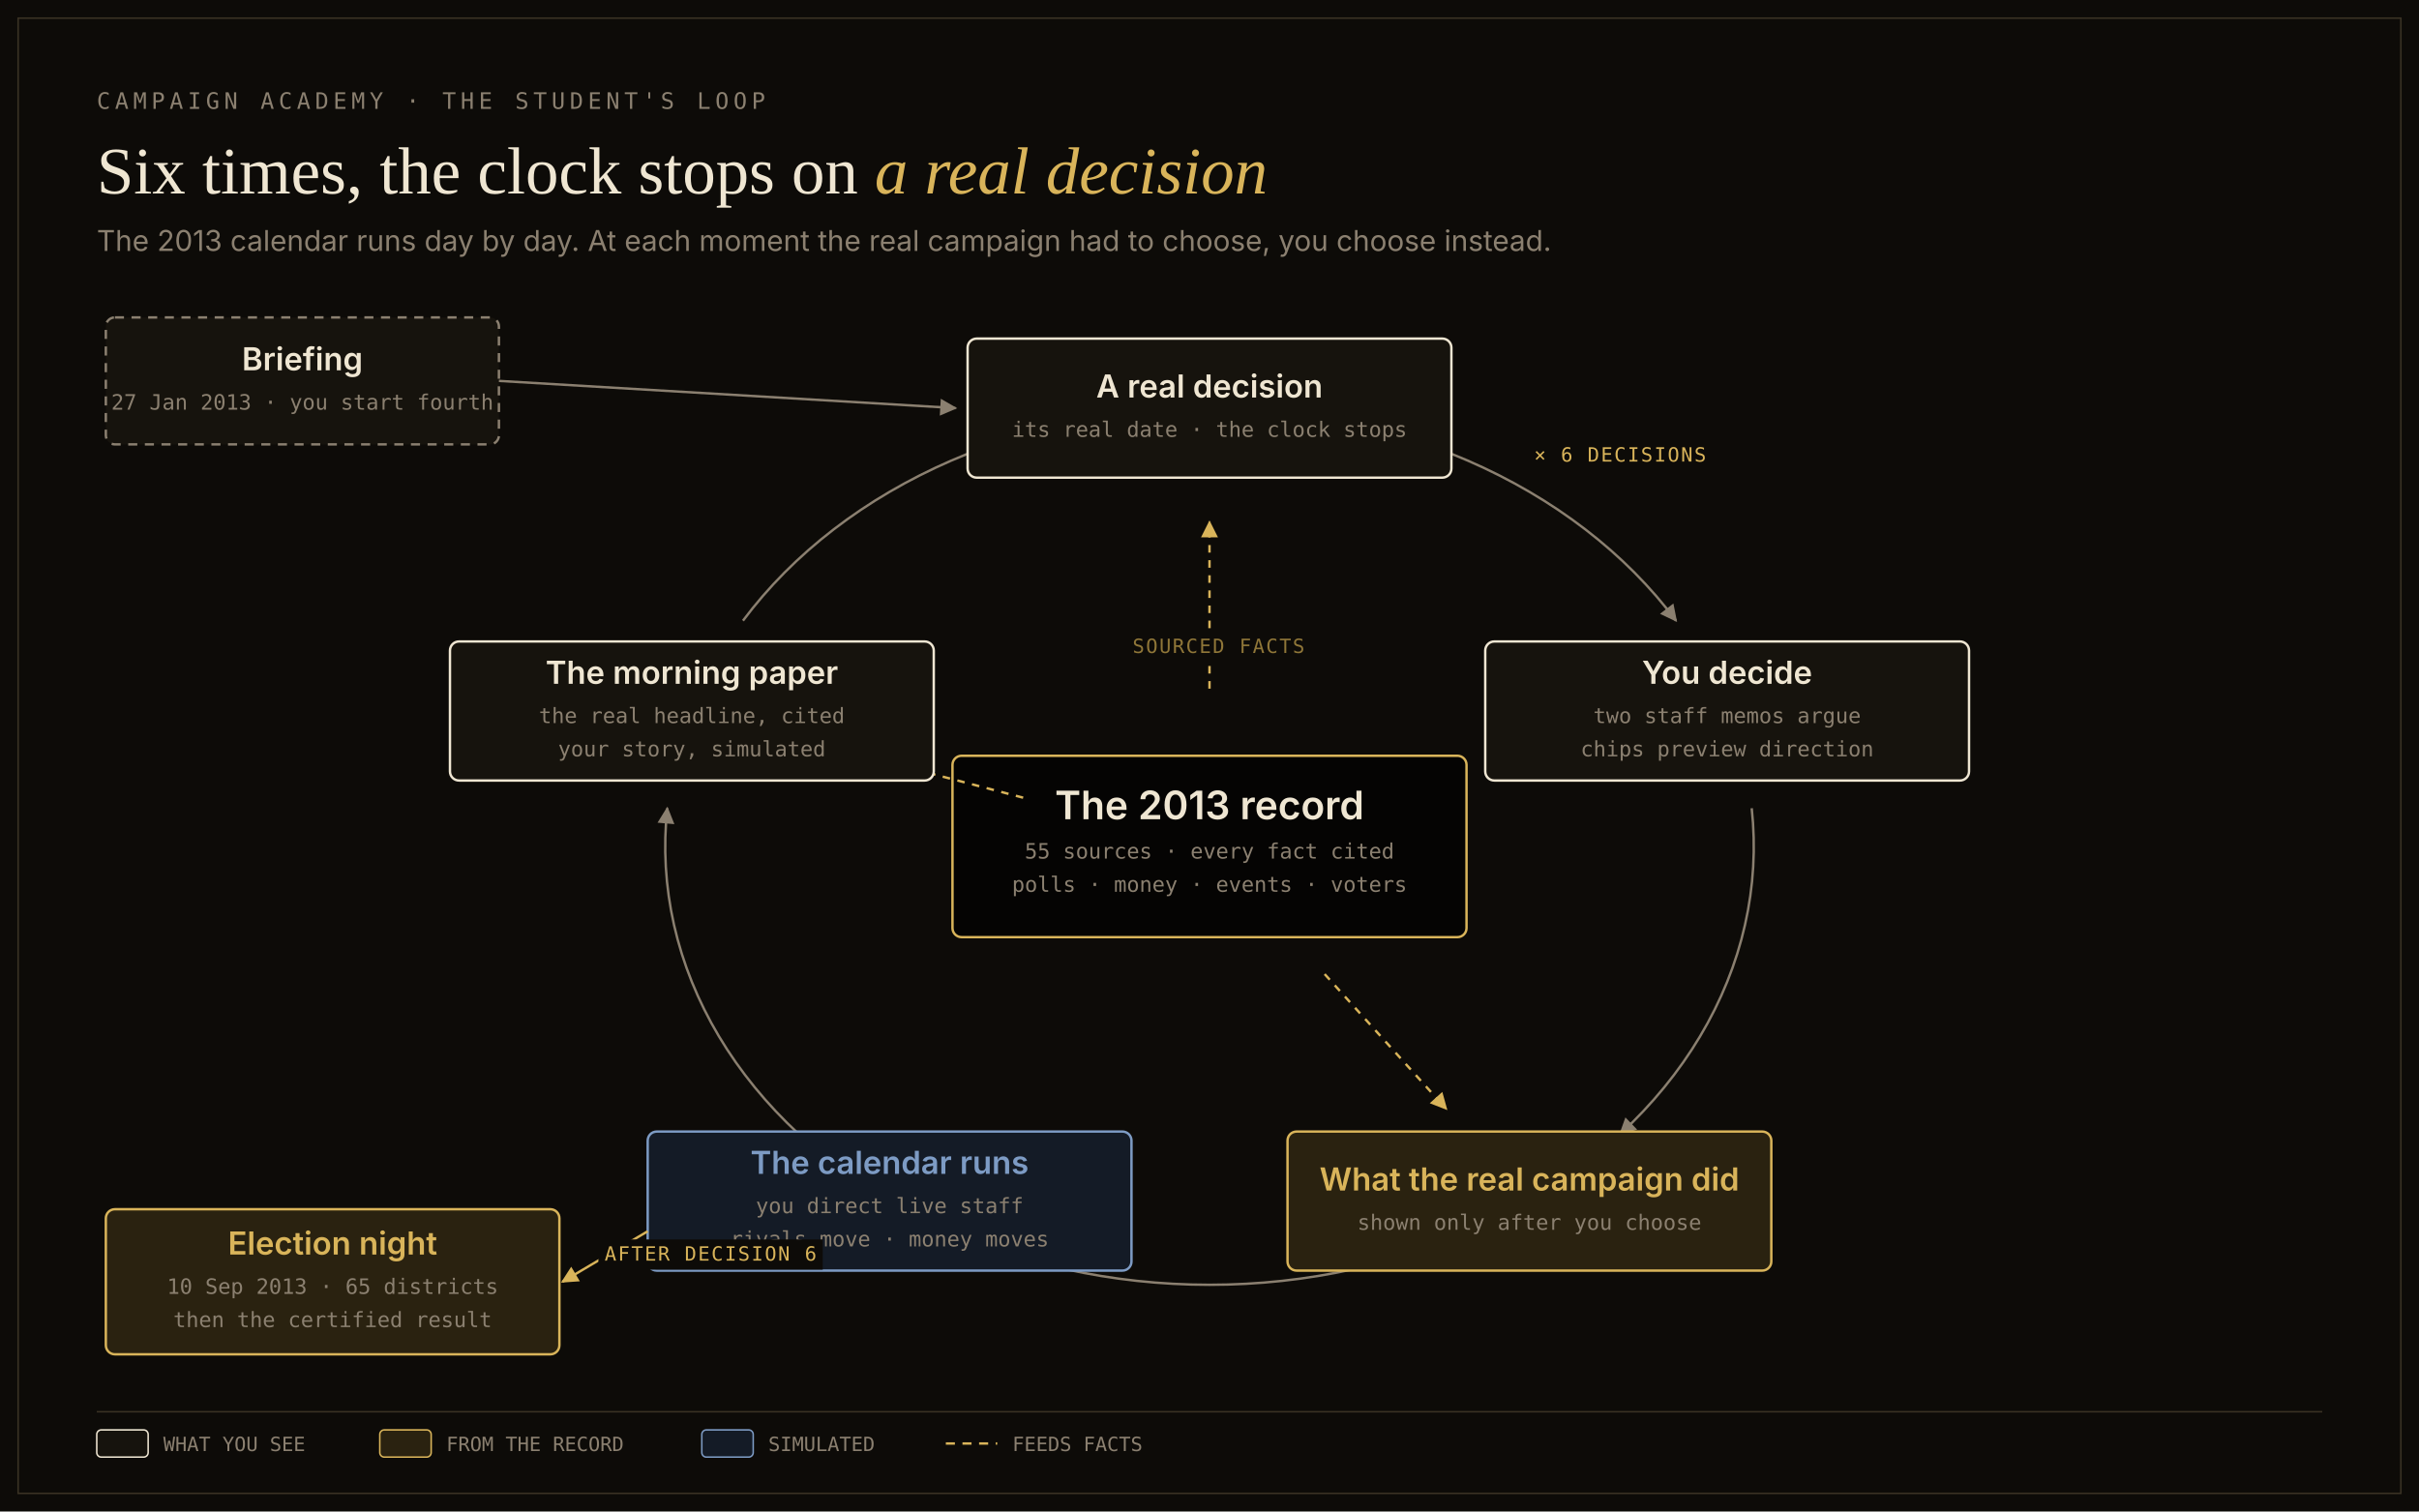
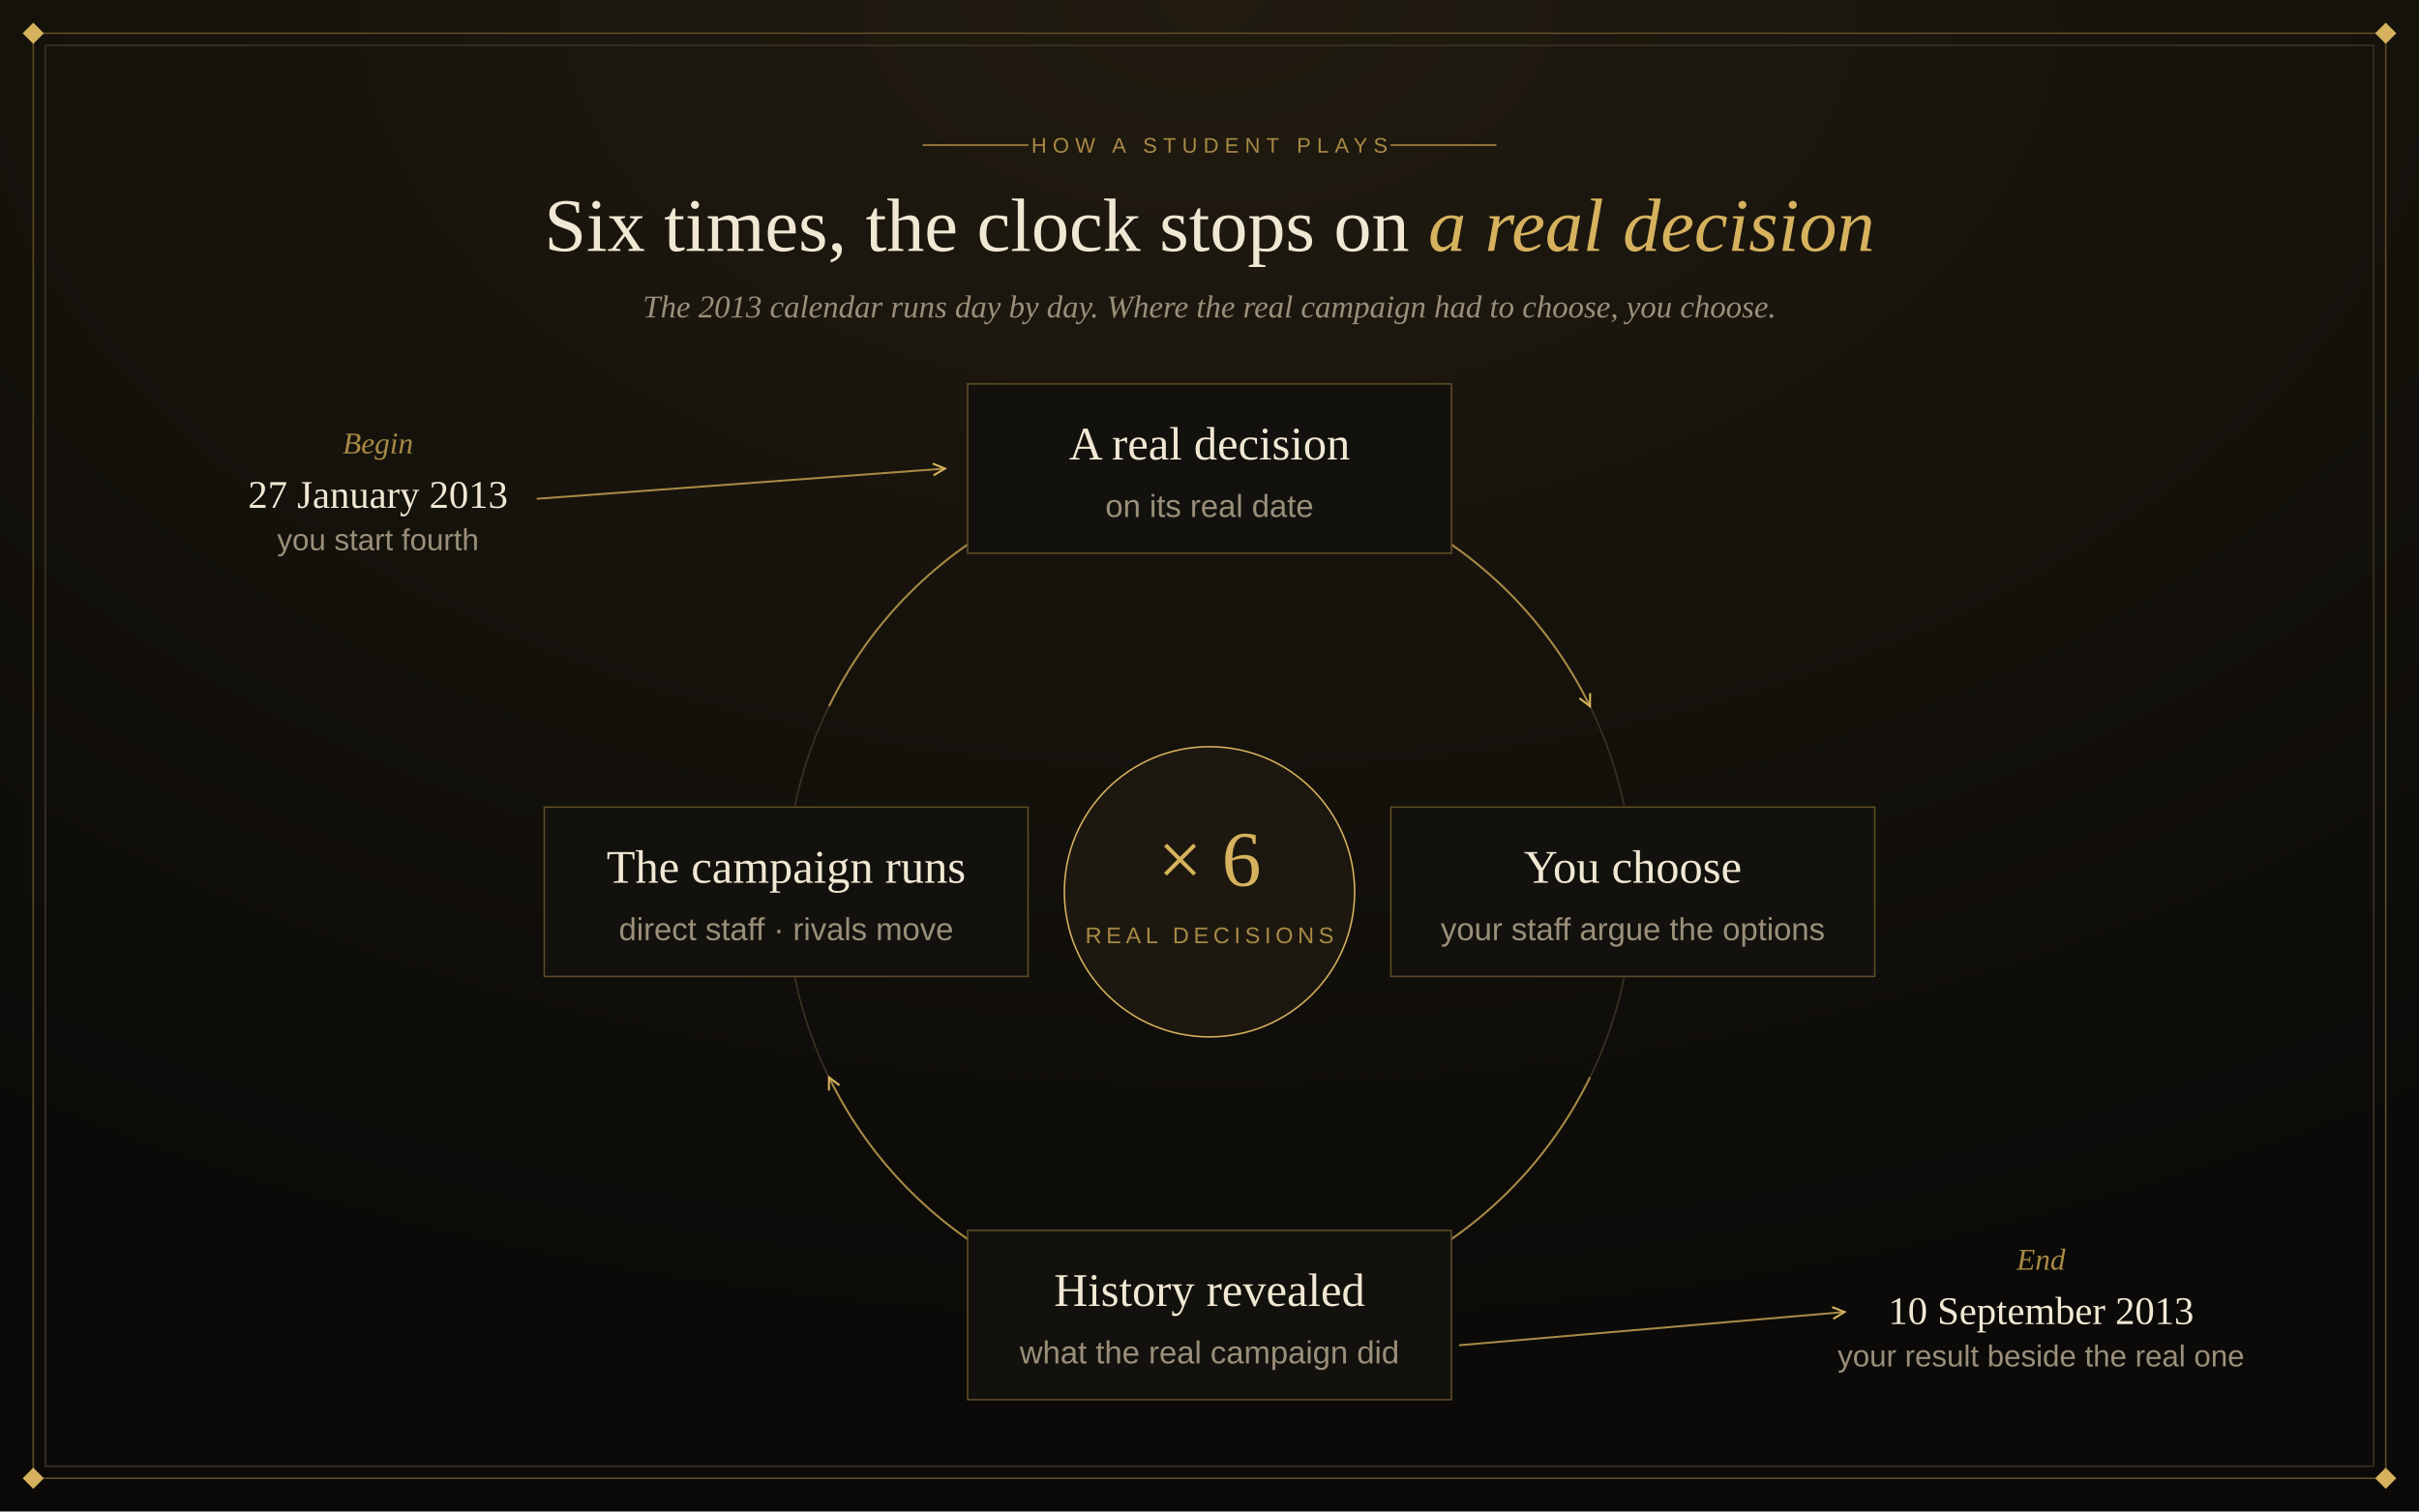
<svg xmlns="http://www.w3.org/2000/svg" viewBox="0 0 1600 1000" width="1600" height="1000">
  <defs>
-     <marker id="a" viewBox="0 0 10 10" refX="9" refY="5" markerWidth="7" markerHeight="7" orient="auto-start-reverse">
-       <path d="M0,0 L10,5 L0,10 z" fill="#d9b45a" />
-     </marker>
-     <marker id="am" viewBox="0 0 10 10" refX="9" refY="5" markerWidth="7" markerHeight="7" orient="auto-start-reverse">
-       <path d="M0,0 L10,5 L0,10 z" fill="#8b8070" />
-     </marker>
-     <marker id="ab" viewBox="0 0 10 10" refX="9" refY="5" markerWidth="7" markerHeight="7" orient="auto-start-reverse">
-       <path d="M0,0 L10,5 L0,10 z" fill="#7d9bc4" />
-     </marker>
-     <marker id="ar" viewBox="0 0 10 10" refX="9" refY="5" markerWidth="7" markerHeight="7" orient="auto-start-reverse">
-       <path d="M0,0 L10,5 L0,10 z" fill="#d0654a" />
+     <radialGradient id="glow" cx="50%" cy="0%" r="90%">
+       <stop offset="0" stop-color="#211b10" />
+       <stop offset="1" stop-color="#0b0a08" />
+     </radialGradient>
+     <marker id="h" viewBox="0 0 12 12" refX="10" refY="6" markerWidth="9" markerHeight="9" orient="auto-start-reverse">
+       <path d="M2,2 L10,6 L2,10" fill="none" stroke="#d6b25e" stroke-width="1.4" />
    </marker>
  </defs>
-   <rect width="1600" height="1000" fill="#0d0b08" />
-   <rect x="12" y="12" width="1576" height="976" fill="none" stroke="#3a3224" />
-   <text x="64" y="72" font-family="ui-monospace, SFMono-Regular, Menlo, Consolas, monospace" font-size="15" letter-spacing="3" fill="#8b8070">CAMPAIGN ACADEMY · THE STUDENT'S LOOP</text>
-   <text x="64" y="128" font-family="Georgia, 'Times New Roman', serif" font-size="44" fill="#efe6d2">Six times, the clock stops on <tspan font-style="italic" fill="#d9b45a">a real decision</tspan>
+   <rect width="1600" height="1000" fill="url(#glow)" />
+   <rect x="22" y="22" width="1556" height="956" fill="none" stroke="#5e4d27" />
+   <rect x="30" y="30" width="1540" height="940" fill="none" stroke="#3b3324" />
+   <path d="M22,15 L29,22 L22,29 L15,22 z" fill="#d6b25e" />
+   <path d="M1578,15 L1585,22 L1578,29 L1571,22 z" fill="#d6b25e" />
+   <path d="M22,971 L29,978 L22,985 L15,978 z" fill="#d6b25e" />
+   <path d="M1578,971 L1585,978 L1578,985 L1571,978 z" fill="#d6b25e" />
+   <line x1="610.25" y1="96" x2="680.25" y2="96" stroke="#a88a45" />
+   <line x1="919.75" y1="96" x2="989.75" y2="96" stroke="#a88a45" />
+   <text x="800" y="101" text-anchor="middle" font-family="'Helvetica Neue', 'Segoe UI', Arial, sans-serif" font-size="14" letter-spacing="4" fill="#a88a45">HOW A STUDENT PLAYS</text>
+   <text x="800" y="166" text-anchor="middle" font-family="Georgia, 'Times New Roman', serif" font-size="50" fill="#f1e8d4">Six times, the clock stops on <tspan font-style="italic" fill="#d6b25e">a real decision</tspan>
  </text>
-   <text x="64" y="166" font-family="'Segoe UI', Inter, Helvetica, Arial, sans-serif" font-size="19" fill="#8b8070">The 2013 calendar runs day by day. At each moment the real campaign had to choose, you choose instead.</text>
-   <path d="M880.982,277.433 L892.669,279.773 L904.252,282.426 L915.718,285.39 L927.055,288.662 L938.25,292.237 L949.29,296.111 L960.162,300.281 L970.856,304.742 L981.359,309.488 L991.658,314.514 L1001.743,319.815 L1011.603,325.385 L1021.225,331.217 L1030.6,337.306 L1039.717,343.643 L1048.566,350.223 L1057.137,357.037 L1065.42,364.079 L1073.406,371.34 L1081.086,378.811 L1088.451,386.486 L1095.494,394.355 L1102.206,402.409 L1108.58,410.639" fill="none" stroke="#8b8070" stroke-width="1.6" marker-end="url(#am)" />
-   <path d="M1158.63,534.725 L1159.479,544.401 L1159.925,554.095 L1159.969,563.796 L1159.61,573.492 L1158.849,583.174 L1157.686,592.829 L1156.123,602.448 L1154.161,612.019 L1151.803,621.532 L1149.052,630.976 L1145.91,640.34 L1142.38,649.615 L1138.468,658.789 L1134.177,667.853 L1129.512,676.797 L1124.478,685.609 L1119.082,694.281 L1113.328,702.803 L1107.224,711.165 L1100.776,719.358 L1093.991,727.372 L1086.877,735.199 L1079.443,742.831 L1071.695,750.257" fill="none" stroke="#8b8070" stroke-width="1.6" marker-end="url(#am)" />
-   <path d="M940.663,826.946 L929.501,830.587 L918.194,833.925 L906.755,836.956 L895.196,839.677 L883.531,842.085 L871.772,844.178 L859.933,845.953 L848.027,847.408 L836.068,848.541 L824.068,849.351 L812.041,849.838 L800,850 L787.959,849.838 L775.932,849.351 L763.932,848.541 L751.973,847.408 L740.067,845.953 L728.228,844.178 L716.469,842.085 L704.804,839.677 L693.245,836.956 L681.806,833.925 L670.499,830.587 L659.337,826.946" fill="none" stroke="#8b8070" stroke-width="1.6" marker-end="url(#am)" />
-   <path d="M528.305,750.257 L520.557,742.831 L513.123,735.199 L506.009,727.372 L499.224,719.358 L492.776,711.165 L486.672,702.803 L480.918,694.281 L475.522,685.609 L470.488,676.797 L465.823,667.853 L461.532,658.789 L457.62,649.615 L454.09,640.34 L450.948,630.976 L448.197,621.532 L445.839,612.019 L443.877,602.448 L442.314,592.829 L441.151,583.174 L440.39,573.492 L440.031,563.796 L440.075,554.095 L440.521,544.401 L441.37,534.725" fill="none" stroke="#8b8070" stroke-width="1.6" marker-end="url(#am)" />
-   <path d="M491.42,410.639 L497.794,402.409 L504.506,394.355 L511.549,386.486 L518.914,378.811 L526.594,371.34 L534.58,364.079 L542.863,357.037 L551.434,350.223 L560.283,343.643 L569.4,337.306 L578.775,331.217 L588.397,325.385 L598.257,319.815 L608.342,314.514 L618.641,309.488 L629.144,304.742 L639.838,300.281 L650.71,296.111 L661.75,292.237 L672.945,288.662 L684.282,285.39 L695.748,282.426 L707.331,279.773 L719.018,277.433" fill="none" stroke="#8b8070" stroke-width="1.6" marker-end="url(#am)" />
-   <rect x="1010.003" y="291.385" width="123.2" height="20" fill="#0d0b08" />
-   <text x="1071.603" y="305.385" text-anchor="middle" font-family="ui-monospace, SFMono-Regular, Menlo, Consolas, monospace" font-size="13" letter-spacing="1" fill="#d9b45a">× 6 DECISIONS</text>
-   <rect x="630" y="500" width="340" height="120" rx="6" fill="#050403" stroke="#d9b45a" stroke-width="1.6" />
-   <text x="800" y="542" text-anchor="middle" font-family="'Segoe UI', Inter, Helvetica, Arial, sans-serif" font-weight="600" font-size="26" fill="#efe6d2">The 2013 record</text>
-   <text x="800" y="568" text-anchor="middle" font-family="ui-monospace, SFMono-Regular, Menlo, Consolas, monospace" font-size="14" fill="#8b8070">55 sources · every fact cited</text>
-   <text x="800" y="590" text-anchor="middle" font-family="ui-monospace, SFMono-Regular, Menlo, Consolas, monospace" font-size="14" fill="#8b8070">polls · money · events · voters</text>
-   <path d="M800,455.6 L800,345.4" fill="none" stroke="#d9b45a" stroke-width="1.6" stroke-dasharray="5 5" marker-end="url(#a)" />
-   <path d="M876.177,644.461 L956.586,733.615" fill="none" stroke="#d9b45a" stroke-width="1.6" stroke-dasharray="5 5" marker-end="url(#a)" />
-   <path d="M676.743,527.739 L546.639,493.685" fill="none" stroke="#d9b45a" stroke-width="1.6" stroke-dasharray="5 5" marker-end="url(#a)" />
-   <rect x="744.4" y="418" width="123.2" height="20" fill="#0d0b08" />
-   <text x="806" y="432" text-anchor="middle" font-family="ui-monospace, SFMono-Regular, Menlo, Consolas, monospace" font-size="13" letter-spacing="1" fill="#8f7638">SOURCED FACTS</text>
-   <rect x="640" y="224" width="320" height="92" rx="6" fill="#16130d" stroke="#efe6d2" stroke-width="1.6" />
-   <text x="800" y="263" text-anchor="middle" font-family="'Segoe UI', Inter, Helvetica, Arial, sans-serif" font-weight="600" font-size="21" fill="#efe6d2">A real decision</text>
-   <text x="800" y="289" text-anchor="middle" font-family="ui-monospace, SFMono-Regular, Menlo, Consolas, monospace" font-size="14" fill="#8b8070">its real date · the clock stops</text>
-   <rect x="982.38" y="424.385" width="320" height="92" rx="6" fill="#16130d" stroke="#efe6d2" stroke-width="1.6" />
-   <text x="1142.38" y="452.385" text-anchor="middle" font-family="'Segoe UI', Inter, Helvetica, Arial, sans-serif" font-weight="600" font-size="21" fill="#efe6d2">You decide</text>
-   <text x="1142.38" y="478.385" text-anchor="middle" font-family="ui-monospace, SFMono-Regular, Menlo, Consolas, monospace" font-size="14" fill="#8b8070">two staff memos argue</text>
-   <text x="1142.38" y="500.385" text-anchor="middle" font-family="ui-monospace, SFMono-Regular, Menlo, Consolas, monospace" font-size="14" fill="#8b8070">chips preview direction</text>
-   <rect x="851.603" y="748.615" width="320" height="92" rx="6" fill="#2a2210" stroke="#d9b45a" stroke-width="1.6" />
-   <text x="1011.603" y="787.615" text-anchor="middle" font-family="'Segoe UI', Inter, Helvetica, Arial, sans-serif" font-weight="600" font-size="21" fill="#d9b45a">What the real campaign did</text>
-   <text x="1011.603" y="813.615" text-anchor="middle" font-family="ui-monospace, SFMono-Regular, Menlo, Consolas, monospace" font-size="14" fill="#8b8070">shown only after you choose</text>
-   <rect x="428.397" y="748.615" width="320" height="92" rx="6" fill="#141b26" stroke="#7d9bc4" stroke-width="1.6" />
-   <text x="588.397" y="776.615" text-anchor="middle" font-family="'Segoe UI', Inter, Helvetica, Arial, sans-serif" font-weight="600" font-size="21" fill="#7d9bc4">The calendar runs</text>
-   <text x="588.397" y="802.615" text-anchor="middle" font-family="ui-monospace, SFMono-Regular, Menlo, Consolas, monospace" font-size="14" fill="#8b8070">you direct live staff</text>
-   <text x="588.397" y="824.615" text-anchor="middle" font-family="ui-monospace, SFMono-Regular, Menlo, Consolas, monospace" font-size="14" fill="#8b8070">rivals move · money moves</text>
-   <rect x="297.62" y="424.385" width="320" height="92" rx="6" fill="#16130d" stroke="#efe6d2" stroke-width="1.6" />
-   <text x="457.62" y="452.385" text-anchor="middle" font-family="'Segoe UI', Inter, Helvetica, Arial, sans-serif" font-weight="600" font-size="21" fill="#efe6d2">The morning paper</text>
-   <text x="457.62" y="478.385" text-anchor="middle" font-family="ui-monospace, SFMono-Regular, Menlo, Consolas, monospace" font-size="14" fill="#8b8070">the real headline, cited</text>
-   <text x="457.62" y="500.385" text-anchor="middle" font-family="ui-monospace, SFMono-Regular, Menlo, Consolas, monospace" font-size="14" fill="#8b8070">your story, simulated</text>
-   <rect x="70" y="210" width="260" height="84" rx="6" fill="#16130d" stroke="#8b8070" stroke-width="1.6" stroke-dasharray="6 5" />
-   <text x="200" y="245" text-anchor="middle" font-family="'Segoe UI', Inter, Helvetica, Arial, sans-serif" font-weight="600" font-size="21" fill="#efe6d2">Briefing</text>
-   <text x="200" y="271" text-anchor="middle" font-family="ui-monospace, SFMono-Regular, Menlo, Consolas, monospace" font-size="14" fill="#8b8070">27 Jan 2013 · you start fourth</text>
-   <path d="M330,252 L632,270" fill="none" stroke="#8b8070" stroke-width="1.6" marker-end="url(#am)" />
-   <rect x="70" y="800" width="300" height="96" rx="6" fill="#2a2210" stroke="#d9b45a" stroke-width="1.6" />
-   <text x="220" y="830" text-anchor="middle" font-family="'Segoe UI', Inter, Helvetica, Arial, sans-serif" font-weight="600" font-size="21" fill="#d9b45a">Election night</text>
-   <text x="220" y="856" text-anchor="middle" font-family="ui-monospace, SFMono-Regular, Menlo, Consolas, monospace" font-size="14" fill="#8b8070">10 Sep 2013 · 65 districts</text>
-   <text x="220" y="878" text-anchor="middle" font-family="ui-monospace, SFMono-Regular, Menlo, Consolas, monospace" font-size="14" fill="#8b8070">then the certified result</text>
-   <path d="M428.397,814.615 L372,848" fill="none" stroke="#d9b45a" stroke-width="1.6" marker-end="url(#a)" />
-   <rect x="395.8" y="820" width="148.4" height="20" fill="#0d0b08" />
-   <text x="470" y="834" text-anchor="middle" font-family="ui-monospace, SFMono-Regular, Menlo, Consolas, monospace" font-size="13" letter-spacing="1" fill="#d9b45a">AFTER DECISION 6</text>
-   <line x1="64" y1="934" x2="1536" y2="934" stroke="#3a3224" />
-   <rect x="64" y="946" width="34" height="18" rx="3" fill="#16130d" stroke="#efe6d2" />
-   <text x="108" y="960" text-anchor="start" font-family="ui-monospace, SFMono-Regular, Menlo, Consolas, monospace" font-size="13" font-weight="400" fill="#8b8070">WHAT YOU SEE</text>
-   <rect x="251.2" y="946" width="34" height="18" rx="3" fill="#2a2210" stroke="#d9b45a" />
-   <text x="295.2" y="960" text-anchor="start" font-family="ui-monospace, SFMono-Regular, Menlo, Consolas, monospace" font-size="13" font-weight="400" fill="#8b8070">FROM THE RECORD</text>
-   <rect x="464.2" y="946" width="34" height="18" rx="3" fill="#141b26" stroke="#7d9bc4" />
-   <text x="508.2" y="960" text-anchor="start" font-family="ui-monospace, SFMono-Regular, Menlo, Consolas, monospace" font-size="13" font-weight="400" fill="#8b8070">SIMULATED</text>
-   <line x1="625.6" y1="955" x2="659.6" y2="955" stroke="#d9b45a" stroke-width="1.6" stroke-dasharray="6 5" />
-   <text x="669.6" y="960" text-anchor="start" font-family="ui-monospace, SFMono-Regular, Menlo, Consolas, monospace" font-size="13" font-weight="400" fill="#8b8070">FEEDS FACTS</text>
+   <text x="800" y="210" text-anchor="middle" font-family="Georgia, 'Times New Roman', serif" font-style="italic" font-size="21" fill="#9a8f7a">The 2013 calendar runs day by day. Where the real campaign had to choose, you choose.</text>
+   <circle cx="800" cy="590" r="280" fill="none" stroke="#3b3324" />
+   <path d="M922.744,338.338 A280,280 0 0 1 1051.662,467.256" fill="none" stroke="#a88a45" stroke-width="1.3" marker-end="url(#h)" />
+   <path d="M1051.662,712.744 A280,280 0 0 1 922.744,841.662" fill="none" stroke="#a88a45" stroke-width="1.3" marker-end="url(#h)" />
+   <path d="M677.256,841.662 A280,280 0 0 1 548.338,712.744" fill="none" stroke="#a88a45" stroke-width="1.3" marker-end="url(#h)" />
+   <path d="M548.338,467.256 A280,280 0 0 1 677.256,338.338" fill="none" stroke="#a88a45" stroke-width="1.3" marker-end="url(#h)" />
+   <circle cx="800" cy="590" r="96" fill="#1d180f" stroke="#d6b25e" />
+   <text x="800" y="586" text-anchor="middle" font-family="Georgia, 'Times New Roman', serif" font-size="52" fill="#d6b25e">× 6</text>
+   <text x="800" y="624" text-anchor="middle" font-family="'Helvetica Neue', 'Segoe UI', Arial, sans-serif" font-size="15" letter-spacing="3" fill="#a88a45">REAL DECISIONS</text>
+   <rect x="640" y="254" width="320" height="112" fill="#13110d" stroke="#5e4d27" stroke-width="1" />
+   <text x="800" y="304" text-anchor="middle" font-family="Georgia, 'Times New Roman', serif" font-size="31" fill="#f1e8d4">A real decision</text>
+   <text x="800" y="342" text-anchor="middle" font-family="'Helvetica Neue', 'Segoe UI', Arial, sans-serif" font-size="21" fill="#9a8f7a">on its real date</text>
+   <rect x="920" y="534" width="320" height="112" fill="#13110d" stroke="#5e4d27" stroke-width="1" />
+   <text x="1080" y="584" text-anchor="middle" font-family="Georgia, 'Times New Roman', serif" font-size="31" fill="#f1e8d4">You choose</text>
+   <text x="1080" y="622" text-anchor="middle" font-family="'Helvetica Neue', 'Segoe UI', Arial, sans-serif" font-size="21" fill="#9a8f7a">your staff argue the options</text>
+   <rect x="640" y="814" width="320" height="112" fill="#13110d" stroke="#5e4d27" stroke-width="1" />
+   <text x="800" y="864" text-anchor="middle" font-family="Georgia, 'Times New Roman', serif" font-size="31" fill="#f1e8d4">History revealed</text>
+   <text x="800" y="902" text-anchor="middle" font-family="'Helvetica Neue', 'Segoe UI', Arial, sans-serif" font-size="21" fill="#9a8f7a">what the real campaign did</text>
+   <rect x="360" y="534" width="320" height="112" fill="#13110d" stroke="#5e4d27" stroke-width="1" />
+   <text x="520" y="584" text-anchor="middle" font-family="Georgia, 'Times New Roman', serif" font-size="31" fill="#f1e8d4">The campaign runs</text>
+   <text x="520" y="622" text-anchor="middle" font-family="'Helvetica Neue', 'Segoe UI', Arial, sans-serif" font-size="21" fill="#9a8f7a">direct staff · rivals move</text>
+   <text x="250" y="300" text-anchor="middle" font-family="Georgia, 'Times New Roman', serif" font-size="20" font-style="italic" fill="#a88a45">Begin</text>
+   <text x="250" y="336" text-anchor="middle" font-family="Georgia, 'Times New Roman', serif" font-size="26" fill="#f1e8d4">27 January 2013</text>
+   <text x="250" y="364" text-anchor="middle" font-family="'Helvetica Neue', 'Segoe UI', Arial, sans-serif" font-size="20" fill="#9a8f7a">you start fourth</text>
+   <path d="M355,330 L625,310" fill="none" stroke="#a88a45" stroke-width="1.3" marker-end="url(#h)" />
+   <text x="1350" y="840" text-anchor="middle" font-family="Georgia, 'Times New Roman', serif" font-size="20" font-style="italic" fill="#a88a45">End</text>
+   <text x="1350" y="876" text-anchor="middle" font-family="Georgia, 'Times New Roman', serif" font-size="26" fill="#f1e8d4">10 September 2013</text>
+   <text x="1350" y="904" text-anchor="middle" font-family="'Helvetica Neue', 'Segoe UI', Arial, sans-serif" font-size="20" fill="#9a8f7a">your result beside the real one</text>
+   <path d="M965,890 L1220,868" fill="none" stroke="#a88a45" stroke-width="1.3" marker-end="url(#h)" />
</svg>
